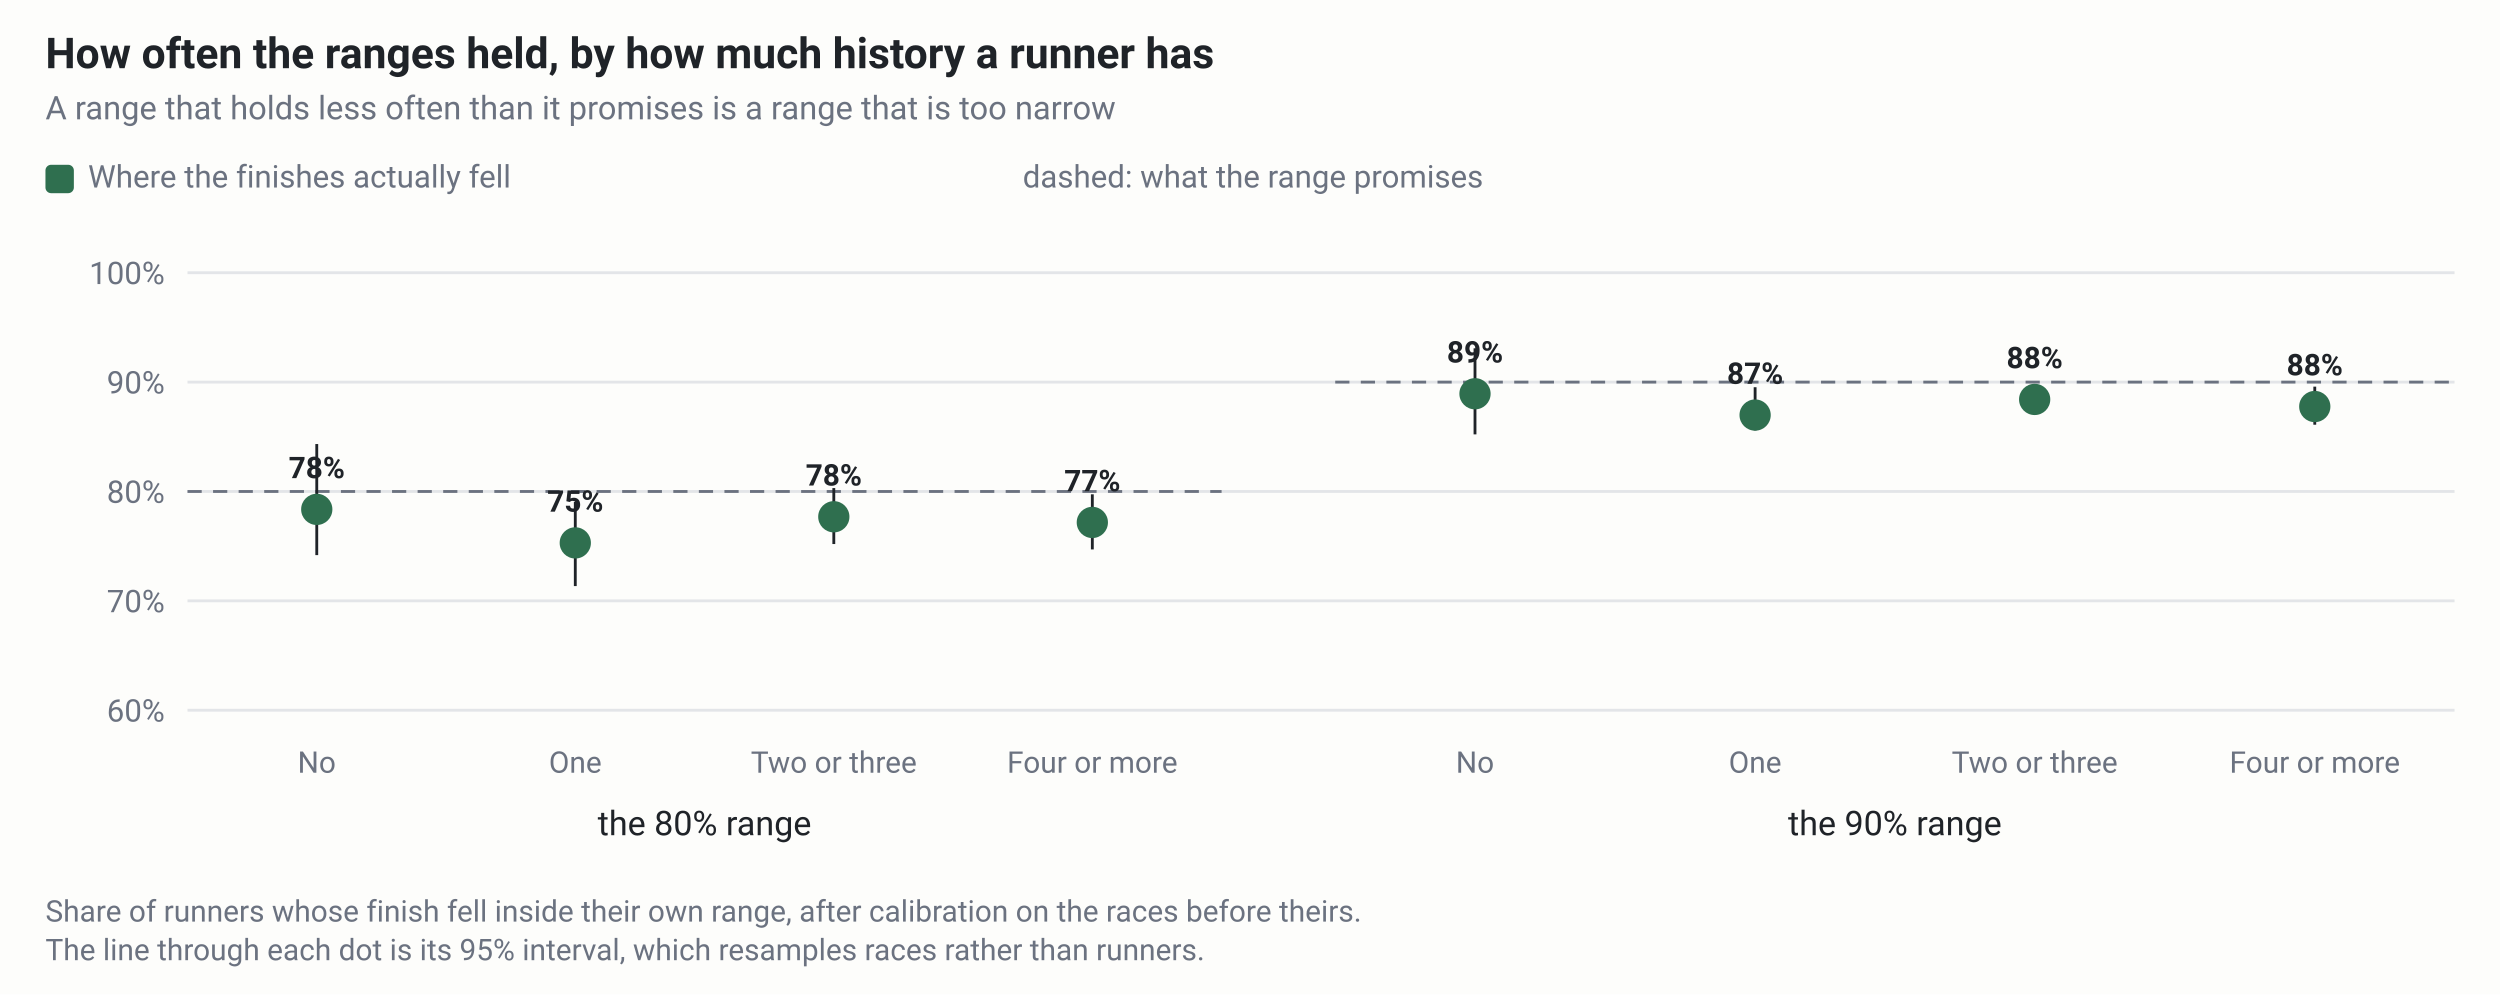
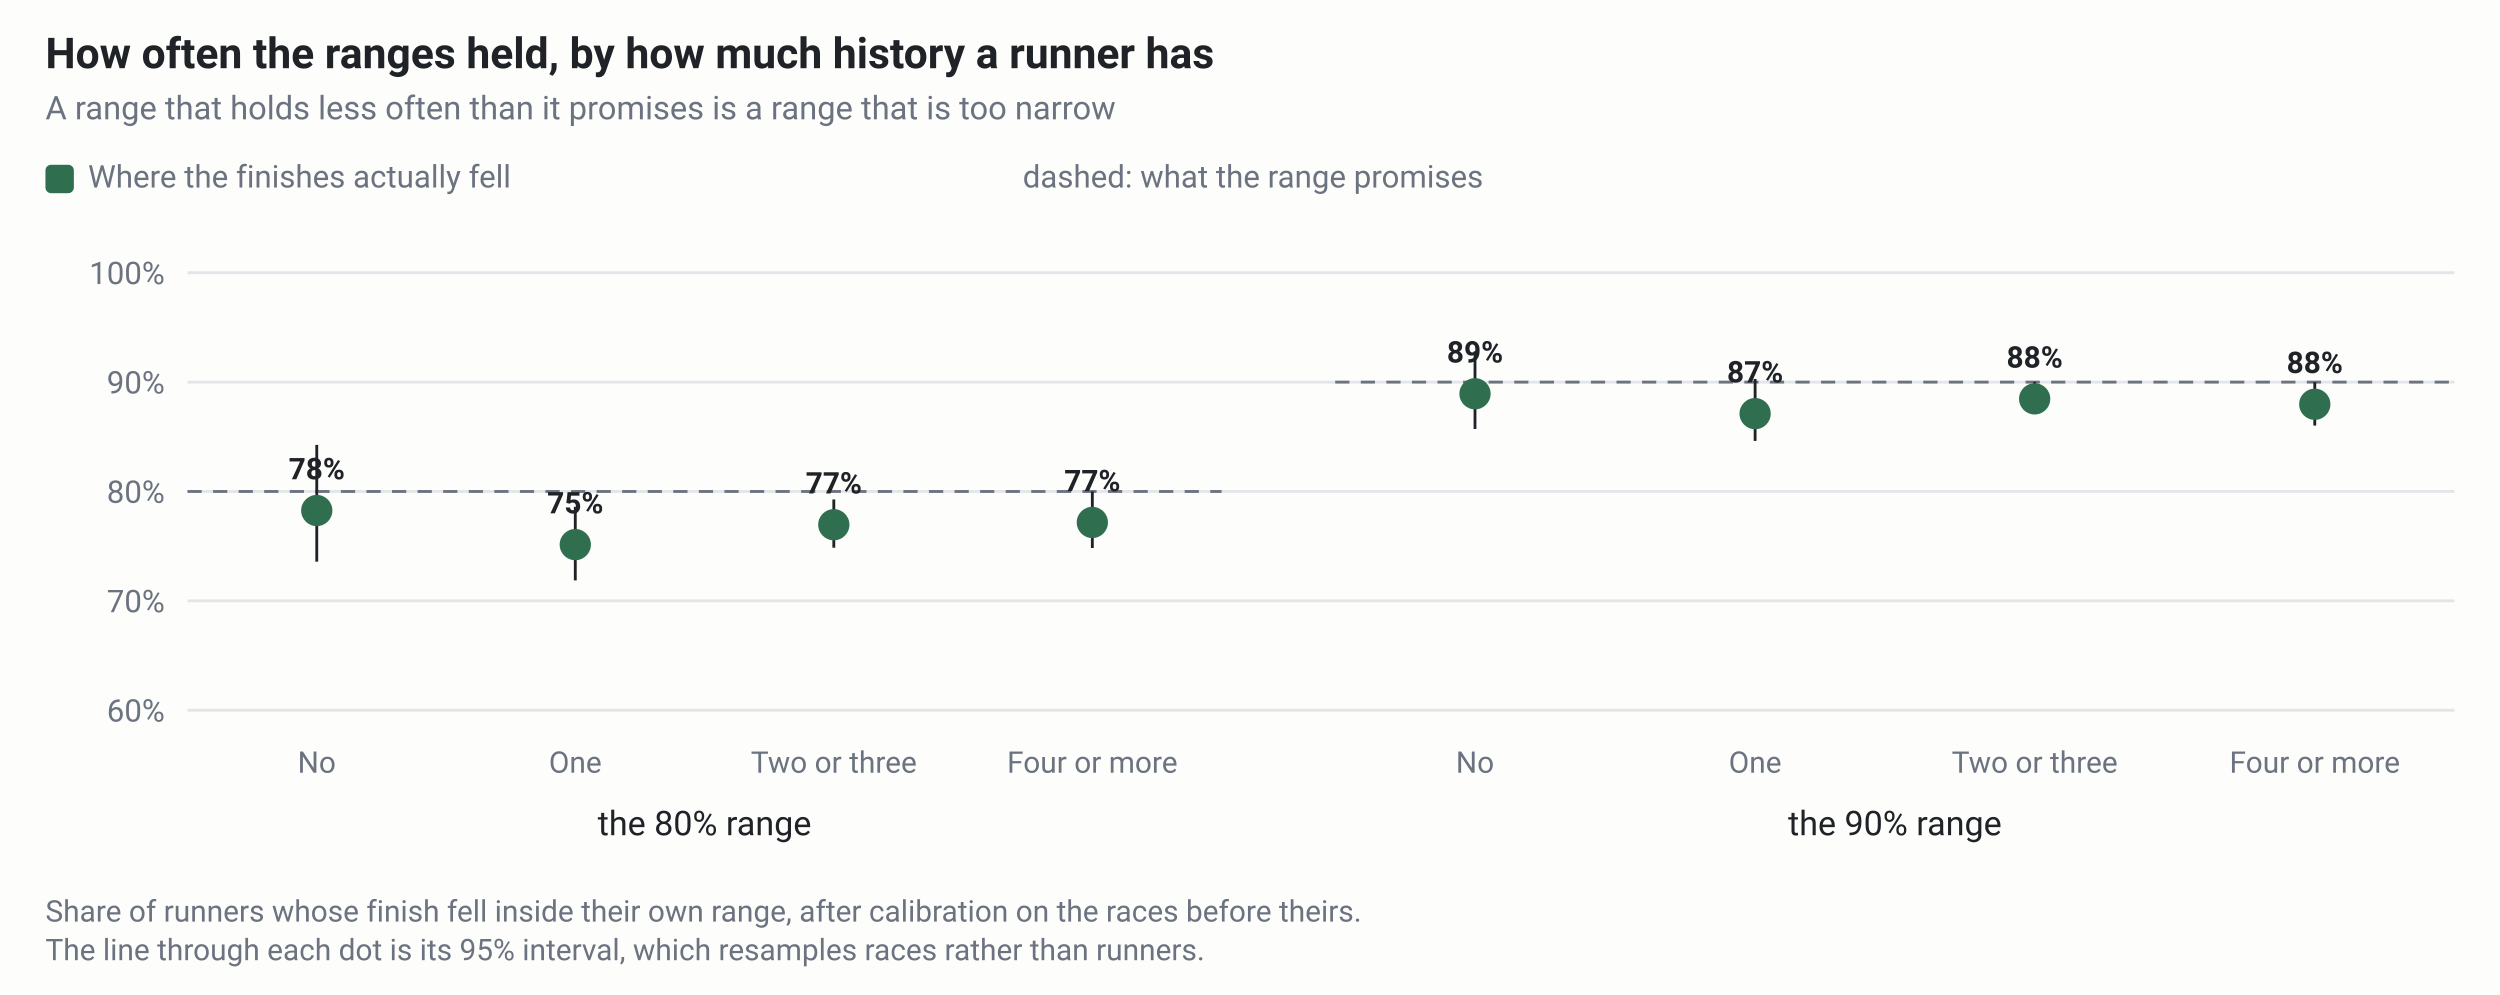
<svg xmlns="http://www.w3.org/2000/svg" viewBox="0 0 880 350" width="880" height="350" role="img" aria-label="How often the ranges held, by how much history a runner has" font-family="system-ui, -apple-system, 'Segoe UI', Roboto, Helvetica, Arial, sans-serif">
  <rect width="880" height="350" fill="#fdfdfb" />
  <text x="16" y="24" font-size="15" fill="#1f2328" text-anchor="start" font-weight="600">How often the ranges held, by how much history a runner has</text>
  <text x="16" y="42" font-size="11.5" fill="#6b7280" text-anchor="start" font-weight="normal">A range that holds less often than it promises is a range that is too narrow</text>
  <rect x="16" y="58" width="10" height="10" rx="2" fill="#2f6f4f" />
  <text x="31" y="66" font-size="11" fill="#6b7280" text-anchor="start" font-weight="normal">Where the finishes actually fell</text>
  <text x="360" y="66" font-size="11" fill="#6b7280" text-anchor="start" font-weight="normal">dashed: what the range promises</text>
  <line x1="66" y1="250" x2="864" y2="250" stroke="#e3e5e8" stroke-width="1" />
  <text x="58" y="254" font-size="11" fill="#6b7280" text-anchor="end" font-weight="normal">60%</text>
  <line x1="66" y1="211.5" x2="864" y2="211.5" stroke="#e3e5e8" stroke-width="1" />
  <text x="58" y="215.5" font-size="11" fill="#6b7280" text-anchor="end" font-weight="normal">70%</text>
  <line x1="66" y1="173" x2="864" y2="173" stroke="#e3e5e8" stroke-width="1" />
  <text x="58" y="177" font-size="11" fill="#6b7280" text-anchor="end" font-weight="normal">80%</text>
  <line x1="66" y1="134.5" x2="864" y2="134.5" stroke="#e3e5e8" stroke-width="1" />
  <text x="58" y="138.5" font-size="11" fill="#6b7280" text-anchor="end" font-weight="normal">90%</text>
  <line x1="66" y1="96" x2="864" y2="96" stroke="#e3e5e8" stroke-width="1" />
  <text x="58" y="100" font-size="11" fill="#6b7280" text-anchor="end" font-weight="normal">100%</text>
  <text x="248" y="294" font-size="12" fill="#1f2328" text-anchor="middle" font-weight="normal">the 80% range</text>
  <line x1="66" y1="173" x2="430" y2="173" stroke="#6b7280" stroke-width="1" stroke-dasharray="5 4" />
  <text x="111.5" y="272" font-size="10.5" fill="#6b7280" text-anchor="middle" font-weight="normal">No</text>
-   <line x1="111.5" y1="195.4" x2="111.5" y2="156.3" stroke="#1f2328" stroke-width="1" />
-   <circle cx="111.5" cy="179.3" r="5.5" fill="#2f6f4f" />
-   <text x="111.5" y="168.3" font-size="10.5" fill="#1f2328" text-anchor="middle" font-weight="600">78%</text>
+   <line x1="111.5" y1="197.7" x2="111.5" y2="156.6" stroke="#1f2328" stroke-width="1" />
+   <circle cx="111.5" cy="179.7" r="5.5" fill="#2f6f4f" />
+   <text x="111.5" y="168.7" font-size="10.5" fill="#1f2328" text-anchor="middle" font-weight="600">78%</text>
  <text x="202.5" y="272" font-size="10.5" fill="#6b7280" text-anchor="middle" font-weight="normal">One</text>
-   <line x1="202.5" y1="206.3" x2="202.5" y2="176.7" stroke="#1f2328" stroke-width="1" />
-   <circle cx="202.5" cy="191.1" r="5.5" fill="#2f6f4f" />
-   <text x="202.5" y="180.1" font-size="10.5" fill="#1f2328" text-anchor="middle" font-weight="600">75%</text>
+   <line x1="202.5" y1="204.3" x2="202.5" y2="178.4" stroke="#1f2328" stroke-width="1" />
+   <circle cx="202.5" cy="191.7" r="5.5" fill="#2f6f4f" />
+   <text x="202.5" y="180.7" font-size="10.5" fill="#1f2328" text-anchor="middle" font-weight="600">75%</text>
  <text x="293.5" y="272" font-size="10.5" fill="#6b7280" text-anchor="middle" font-weight="normal">Two or three</text>
-   <line x1="293.5" y1="191.5" x2="293.5" y2="171.8" stroke="#1f2328" stroke-width="1" />
-   <circle cx="293.5" cy="181.9" r="5.5" fill="#2f6f4f" />
-   <text x="293.5" y="170.9" font-size="10.5" fill="#1f2328" text-anchor="middle" font-weight="600">78%</text>
+   <line x1="293.5" y1="192.8" x2="293.5" y2="175.8" stroke="#1f2328" stroke-width="1" />
+   <circle cx="293.5" cy="184.7" r="5.5" fill="#2f6f4f" />
+   <text x="293.5" y="173.7" font-size="10.5" fill="#1f2328" text-anchor="middle" font-weight="600">77%</text>
  <text x="384.5" y="272" font-size="10.5" fill="#6b7280" text-anchor="middle" font-weight="normal">Four or more</text>
-   <line x1="384.5" y1="193.4" x2="384.5" y2="174" stroke="#1f2328" stroke-width="1" />
+   <line x1="384.5" y1="192.9" x2="384.5" y2="173" stroke="#1f2328" stroke-width="1" />
  <circle cx="384.5" cy="183.9" r="5.5" fill="#2f6f4f" />
  <text x="384.5" y="172.9" font-size="10.5" fill="#1f2328" text-anchor="middle" font-weight="600">77%</text>
  <text x="667" y="294" font-size="12" fill="#1f2328" text-anchor="middle" font-weight="normal">the 90% range</text>
  <line x1="470" y1="134.5" x2="864" y2="134.5" stroke="#6b7280" stroke-width="1" stroke-dasharray="5 4" />
  <text x="519.2" y="272" font-size="10.5" fill="#6b7280" text-anchor="middle" font-weight="normal">No</text>
-   <line x1="519.2" y1="152.9" x2="519.2" y2="122.6" stroke="#1f2328" stroke-width="1" />
+   <line x1="519.2" y1="151" x2="519.2" y2="123.7" stroke="#1f2328" stroke-width="1" />
  <circle cx="519.2" cy="138.6" r="5.5" fill="#2f6f4f" />
  <text x="519.2" y="127.6" font-size="10.5" fill="#1f2328" text-anchor="middle" font-weight="600">89%</text>
  <text x="617.8" y="272" font-size="10.5" fill="#6b7280" text-anchor="middle" font-weight="normal">One</text>
-   <line x1="617.8" y1="151.5" x2="617.8" y2="136.3" stroke="#1f2328" stroke-width="1" />
-   <circle cx="617.8" cy="146.1" r="5.5" fill="#2f6f4f" />
-   <text x="617.8" y="135.1" font-size="10.5" fill="#1f2328" text-anchor="middle" font-weight="600">87%</text>
+   <line x1="617.8" y1="155.2" x2="617.8" y2="133.4" stroke="#1f2328" stroke-width="1" />
+   <circle cx="617.8" cy="145.6" r="5.5" fill="#2f6f4f" />
+   <text x="617.8" y="134.6" font-size="10.5" fill="#1f2328" text-anchor="middle" font-weight="600">87%</text>
  <text x="716.2" y="272" font-size="10.5" fill="#6b7280" text-anchor="middle" font-weight="normal">Two or three</text>
-   <line x1="716.2" y1="144.9" x2="716.2" y2="135.3" stroke="#1f2328" stroke-width="1" />
-   <circle cx="716.2" cy="140.6" r="5.5" fill="#2f6f4f" />
-   <text x="716.2" y="129.6" font-size="10.5" fill="#1f2328" text-anchor="middle" font-weight="600">88%</text>
+   <line x1="716.2" y1="145.2" x2="716.2" y2="134.4" stroke="#1f2328" stroke-width="1" />
+   <circle cx="716.2" cy="140.4" r="5.5" fill="#2f6f4f" />
+   <text x="716.2" y="129.4" font-size="10.5" fill="#1f2328" text-anchor="middle" font-weight="600">88%</text>
  <text x="814.8" y="272" font-size="10.5" fill="#6b7280" text-anchor="middle" font-weight="normal">Four or more</text>
-   <line x1="814.8" y1="149.5" x2="814.8" y2="136.1" stroke="#1f2328" stroke-width="1" />
-   <circle cx="814.8" cy="143.1" r="5.5" fill="#2f6f4f" />
-   <text x="814.8" y="132.1" font-size="10.5" fill="#1f2328" text-anchor="middle" font-weight="600">88%</text>
+   <line x1="814.8" y1="149.8" x2="814.8" y2="134.5" stroke="#1f2328" stroke-width="1" />
+   <circle cx="814.8" cy="142.3" r="5.5" fill="#2f6f4f" />
+   <text x="814.8" y="131.3" font-size="10.5" fill="#1f2328" text-anchor="middle" font-weight="600">88%</text>
  <text x="16" y="324.4" font-size="10.5" fill="#6b7280" text-anchor="start" font-weight="normal">Share of runners whose finish fell inside their own range, after calibration on the races before theirs.</text>
  <text x="16" y="338" font-size="10.5" fill="#6b7280" text-anchor="start" font-weight="normal">The line through each dot is its 95% interval, which resamples races rather than runners.</text>
</svg>
